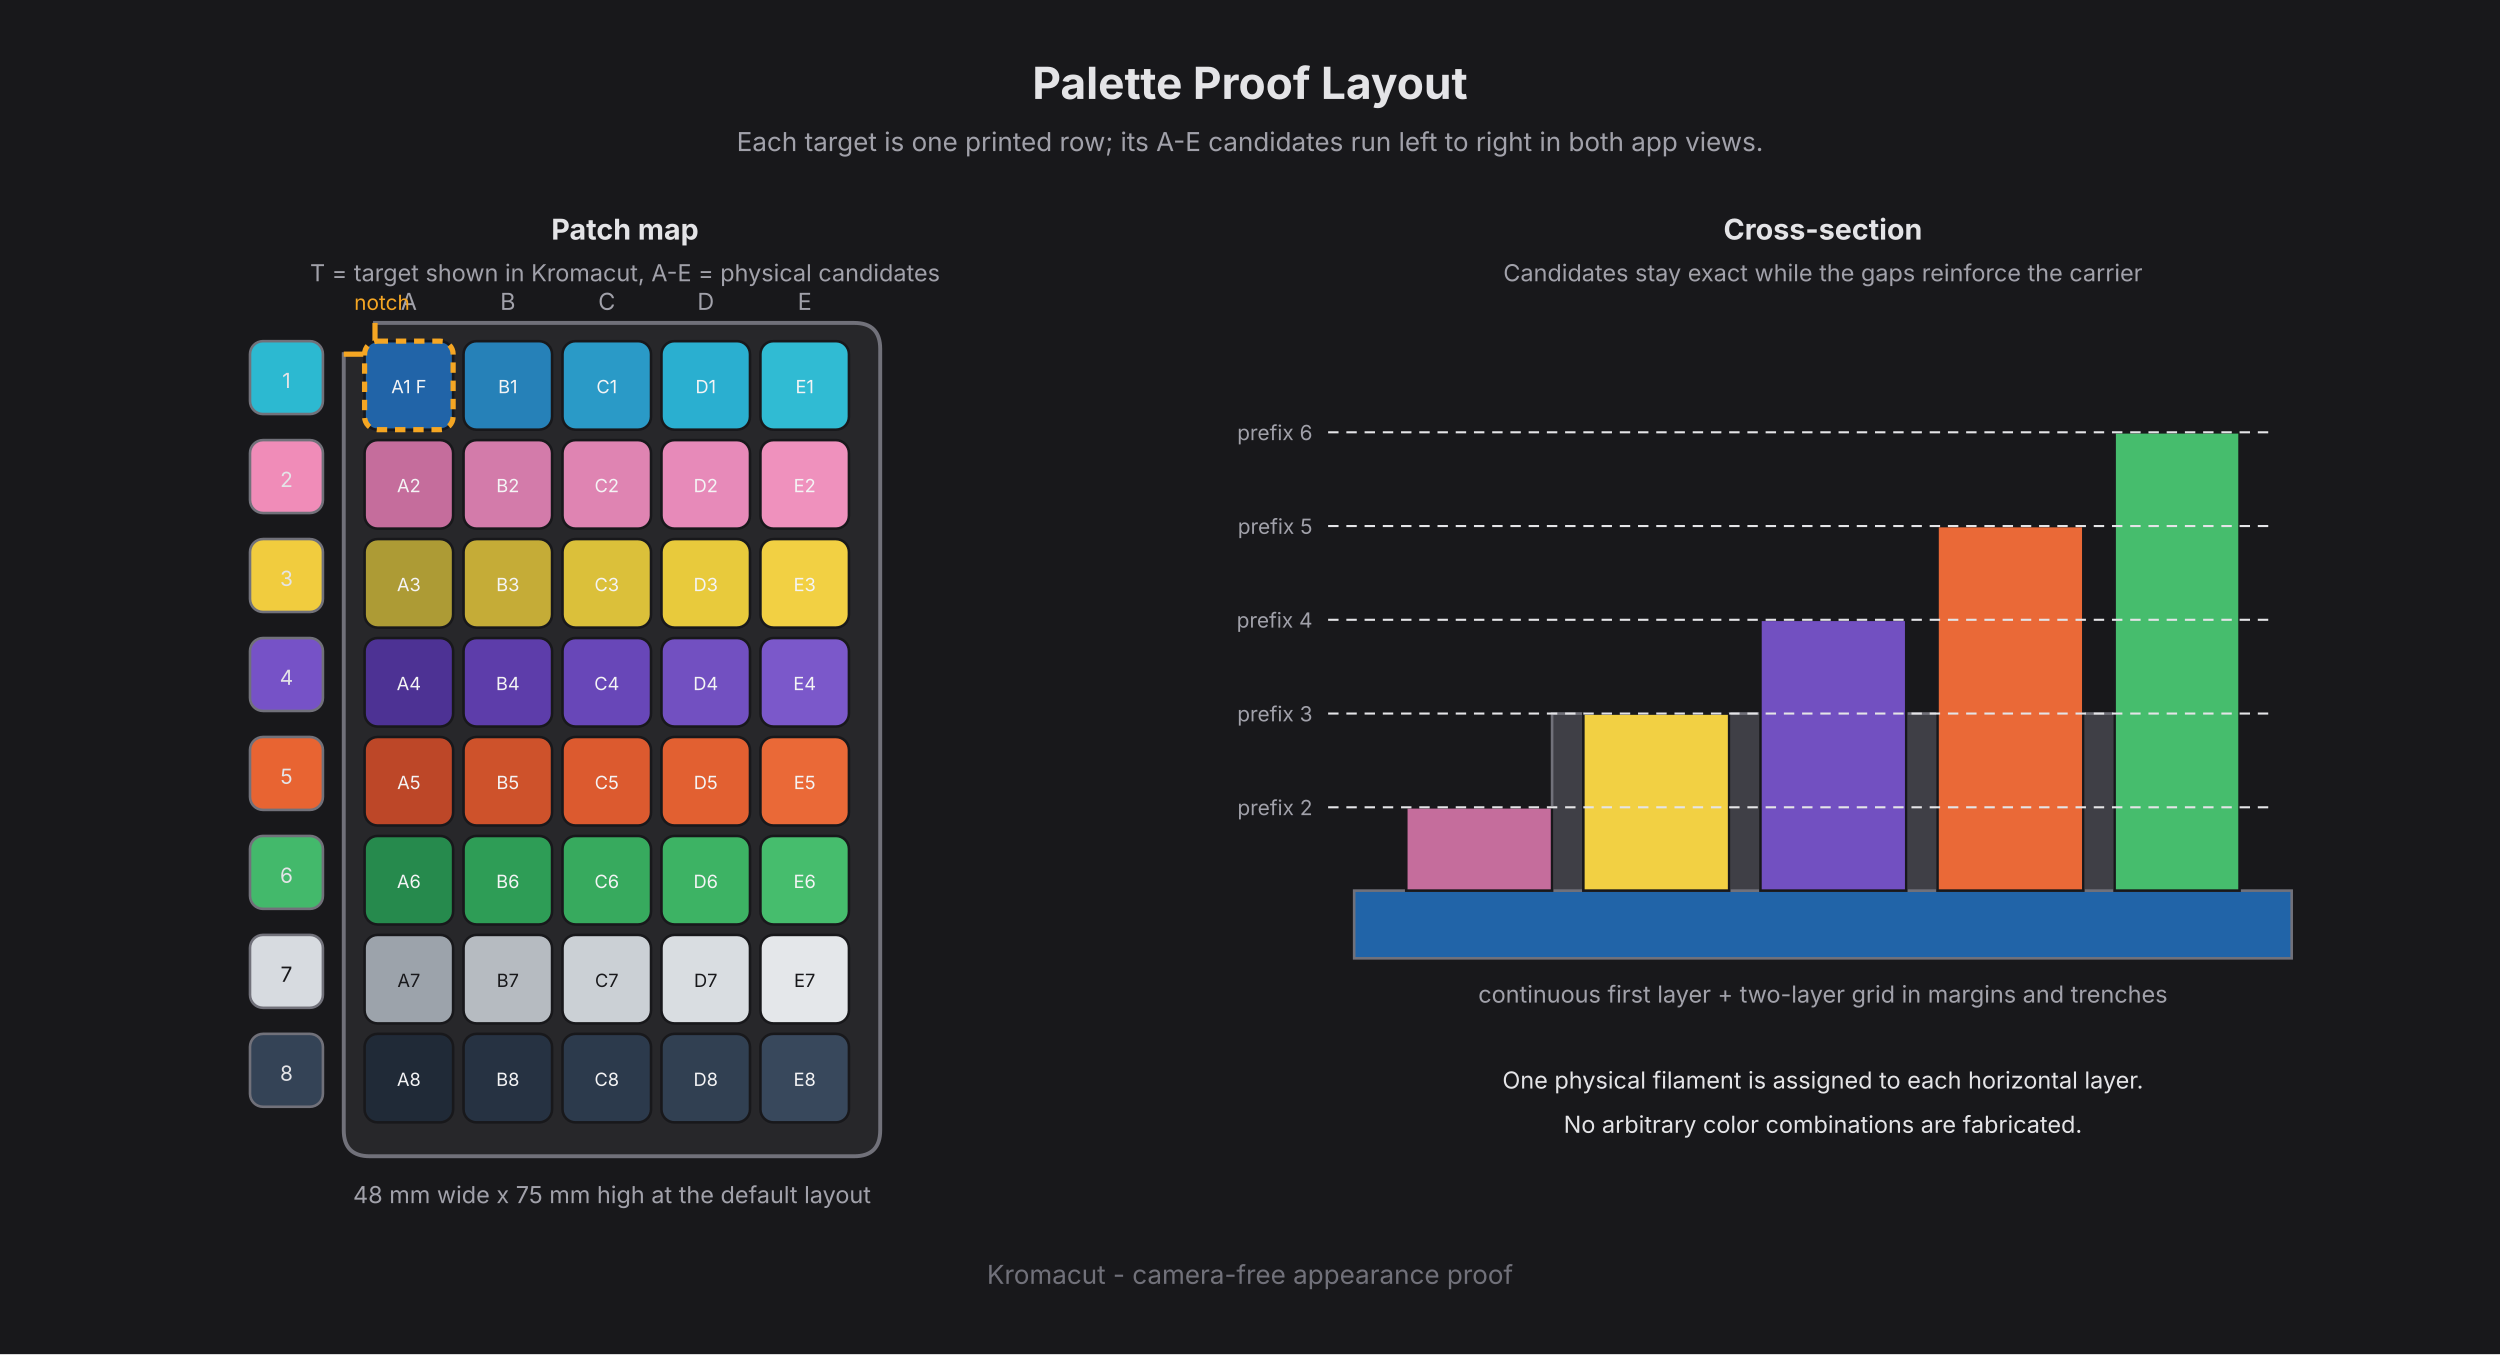
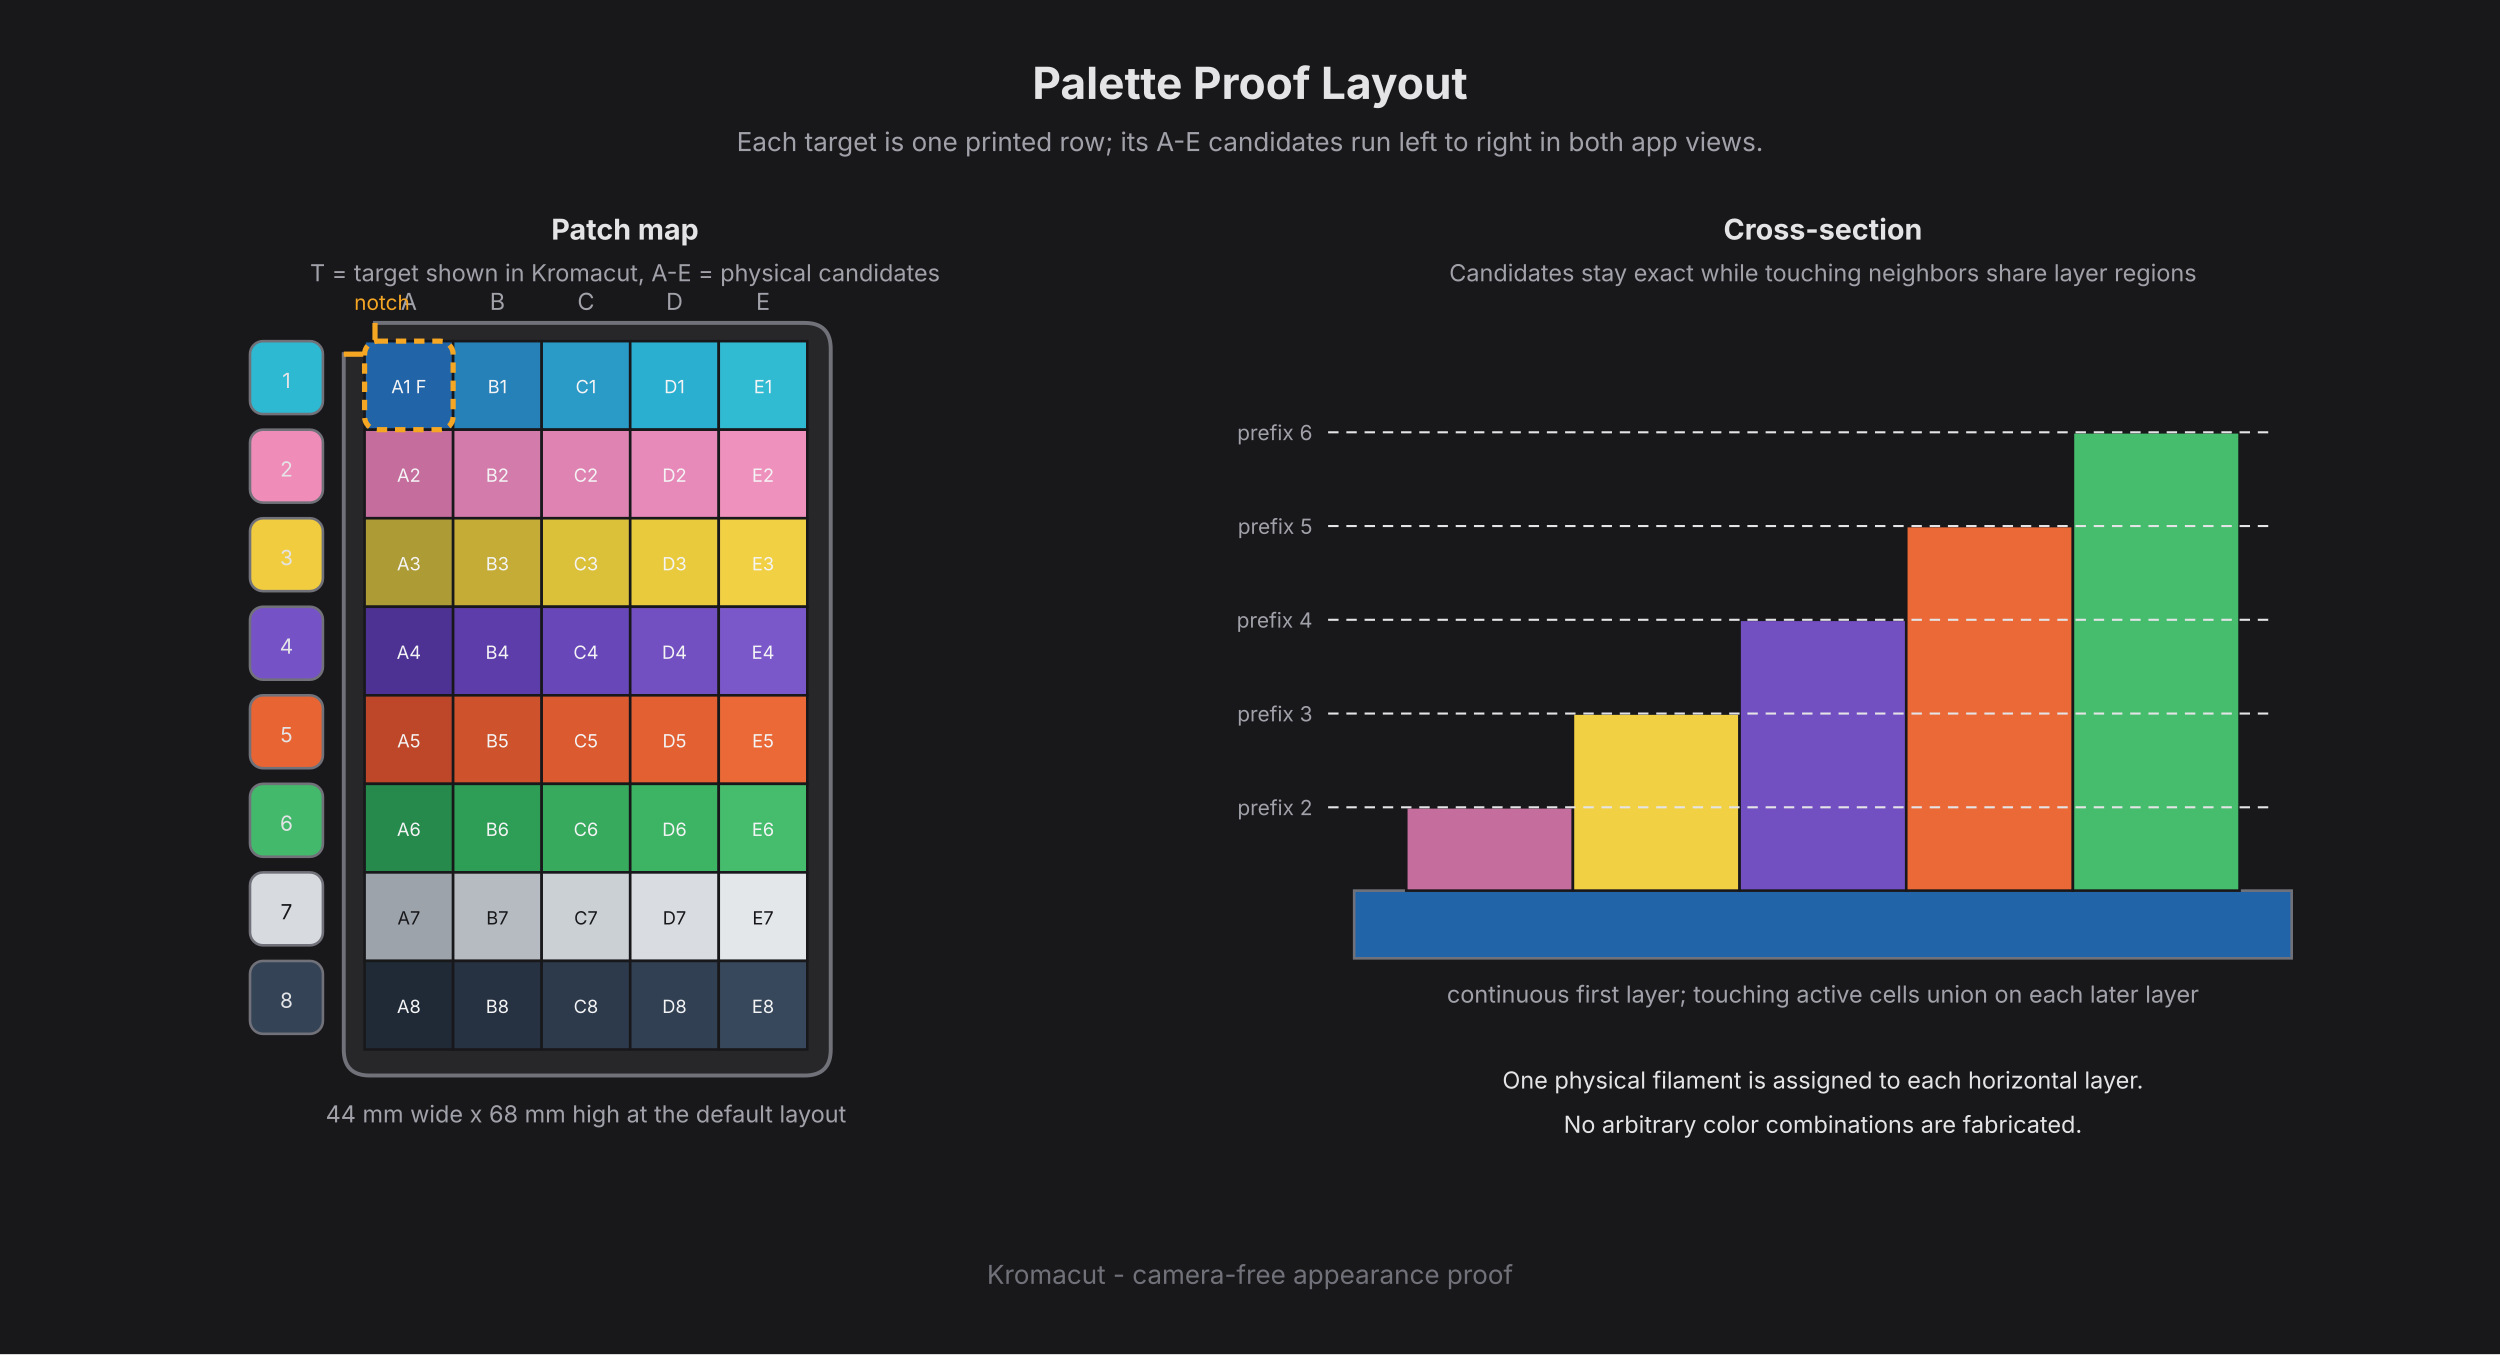
<svg xmlns="http://www.w3.org/2000/svg" width="960" height="520" viewBox="0 0 960 520">
-   <style>.proof-targets rect,.proof-patches rect,.foundation-reference{rx:5px;ry:5px}</style>
+   <style>.proof-targets rect,.foundation-reference{rx:5px;ry:5px}.proof-patches rect{rx:0;ry:0}</style>
  <rect x="0" y="0" width="960" height="520" fill="#18181b" />
  <text x="480" y="38" font-size="17" fill="#e4e4e7" text-anchor="middle" font-weight="bold" font-family="Inter,ui-sans-serif,sans-serif">Palette Proof Layout</text>
  <text x="480" y="58" font-size="10" fill="#a1a1aa" text-anchor="middle" font-family="Inter,ui-sans-serif,sans-serif">Each target is one printed row; its A-E candidates run left to right in both app views.</text>
  <text x="240" y="92" font-size="11" fill="#e4e4e7" text-anchor="middle" font-weight="bold" font-family="Inter,ui-sans-serif,sans-serif">Patch map</text>
  <text x="240" y="108" font-size="9" fill="#a1a1aa" text-anchor="middle" font-family="Inter,ui-sans-serif,sans-serif">T = target shown in Kromacut, A-E = physical candidates</text>
  <g font-size="9" fill="#a1a1aa" text-anchor="middle" font-family="Inter,ui-sans-serif,sans-serif">
    <text x="157" y="119">A</text>
-     <text x="195" y="119">B</text>
-     <text x="233" y="119">C</text>
-     <text x="271" y="119">D</text>
-     <text x="309" y="119">E</text>
+     <text x="191" y="119">B</text>
+     <text x="225" y="119">C</text>
+     <text x="259" y="119">D</text>
+     <text x="293" y="119">E</text>
  </g>
-   <path d="M144 124 H328 Q338 124 338 134 V434 Q338 444 328 444 H142 Q132 444 132 434 V136 H144 Z" fill="#27272a" stroke="#71717a" stroke-width="1.5" />
+   <path d="M144 124 H309 Q319 124 319 134 V403 Q319 413 309 413 H142 Q132 413 132 403 V136 H144 Z" fill="#27272a" stroke="#71717a" stroke-width="1.5" />
  <path d="M144 124 V136 H132" fill="none" stroke="#f5a623" stroke-width="2" />
  <g class="proof-targets" stroke="#71717a">
    <rect x="96" y="131" width="28" height="28" fill="#2cb9d1" />
-     <rect x="96" y="169" width="28" height="28" fill="#f08cb8" />
-     <rect x="96" y="207" width="28" height="28" fill="#f1cc3e" />
-     <rect x="96" y="245" width="28" height="28" fill="#7652c7" />
-     <rect x="96" y="283" width="28" height="28" fill="#e86432" />
-     <rect x="96" y="321" width="28" height="28" fill="#43b96b" />
-     <rect x="96" y="359" width="28" height="28" fill="#d7dbe0" />
-     <rect x="96" y="397" width="28" height="28" fill="#344356" />
+     <rect x="96" y="165" width="28" height="28" fill="#f08cb8" />
+     <rect x="96" y="199" width="28" height="28" fill="#f1cc3e" />
+     <rect x="96" y="233" width="28" height="28" fill="#7652c7" />
+     <rect x="96" y="267" width="28" height="28" fill="#e86432" />
+     <rect x="96" y="301" width="28" height="28" fill="#43b96b" />
+     <rect x="96" y="335" width="28" height="28" fill="#d7dbe0" />
+     <rect x="96" y="369" width="28" height="28" fill="#344356" />
  </g>
  <g font-size="8" fill="#e4e4e7" text-anchor="middle" font-family="Inter,ui-sans-serif,sans-serif">
    <text x="110" y="149">1</text>
-     <text x="110" y="187">2</text>
-     <text x="110" y="225">3</text>
-     <text x="110" y="263">4</text>
-     <text x="110" y="301">5</text>
-     <text x="110" y="339">6</text>
-     <text x="110" y="377" fill="#18181b">7</text>
-     <text x="110" y="415">8</text>
+     <text x="110" y="183">2</text>
+     <text x="110" y="217">3</text>
+     <text x="110" y="251">4</text>
+     <text x="110" y="285">5</text>
+     <text x="110" y="319">6</text>
+     <text x="110" y="353" fill="#18181b">7</text>
+     <text x="110" y="387">8</text>
  </g>
  <g class="proof-patches" stroke="#18181b" stroke-width="1">
    <rect x="140" y="131" width="34" height="34" fill="#2164a8" />
-     <rect x="178" y="131" width="34" height="34" fill="#2681b8" />
-     <rect x="216" y="131" width="34" height="34" fill="#2a9ac7" />
-     <rect x="254" y="131" width="34" height="34" fill="#2aafd0" />
-     <rect x="292" y="131" width="34" height="34" fill="#30bbd3" />
-     <rect x="140" y="169" width="34" height="34" fill="#c56d9c" />
-     <rect x="178" y="169" width="34" height="34" fill="#d37baa" />
-     <rect x="216" y="169" width="34" height="34" fill="#df84b2" />
-     <rect x="254" y="169" width="34" height="34" fill="#e78ab9" />
-     <rect x="292" y="169" width="34" height="34" fill="#ef91bd" />
-     <rect x="140" y="207" width="34" height="34" fill="#ad9b35" />
-     <rect x="178" y="207" width="34" height="34" fill="#c5ac37" />
-     <rect x="216" y="207" width="34" height="34" fill="#dbc03a" />
-     <rect x="254" y="207" width="34" height="34" fill="#e8ca3c" />
-     <rect x="292" y="207" width="34" height="34" fill="#f2d043" />
-     <rect x="140" y="245" width="34" height="34" fill="#4d3294" />
-     <rect x="178" y="245" width="34" height="34" fill="#5d3daa" />
-     <rect x="216" y="245" width="34" height="34" fill="#6847b8" />
-     <rect x="254" y="245" width="34" height="34" fill="#7250c1" />
-     <rect x="292" y="245" width="34" height="34" fill="#7b58ca" />
-     <rect x="140" y="283" width="34" height="34" fill="#bd4728" />
-     <rect x="178" y="283" width="34" height="34" fill="#ce522b" />
-     <rect x="216" y="283" width="34" height="34" fill="#dc5a2f" />
-     <rect x="254" y="283" width="34" height="34" fill="#e26031" />
-     <rect x="292" y="283" width="34" height="34" fill="#ea6937" />
-     <rect x="140" y="321" width="34" height="34" fill="#268a4d" />
-     <rect x="178" y="321" width="34" height="34" fill="#2e9d56" />
-     <rect x="216" y="321" width="34" height="34" fill="#37aa5e" />
-     <rect x="254" y="321" width="34" height="34" fill="#3db364" />
-     <rect x="292" y="321" width="34" height="34" fill="#46bd6d" />
-     <rect x="140" y="359" width="34" height="34" fill="#9ca3ab" />
-     <rect x="178" y="359" width="34" height="34" fill="#b6bbc1" />
-     <rect x="216" y="359" width="34" height="34" fill="#cbd0d5" />
-     <rect x="254" y="359" width="34" height="34" fill="#d9dde1" />
-     <rect x="292" y="359" width="34" height="34" fill="#e4e7ea" />
-     <rect x="140" y="397" width="34" height="34" fill="#202a37" />
-     <rect x="178" y="397" width="34" height="34" fill="#263242" />
-     <rect x="216" y="397" width="34" height="34" fill="#2c3a4c" />
-     <rect x="254" y="397" width="34" height="34" fill="#314052" />
-     <rect x="292" y="397" width="34" height="34" fill="#38485c" />
+     <rect x="174" y="131" width="34" height="34" fill="#2681b8" />
+     <rect x="208" y="131" width="34" height="34" fill="#2a9ac7" />
+     <rect x="242" y="131" width="34" height="34" fill="#2aafd0" />
+     <rect x="276" y="131" width="34" height="34" fill="#30bbd3" />
+     <rect x="140" y="165" width="34" height="34" fill="#c56d9c" />
+     <rect x="174" y="165" width="34" height="34" fill="#d37baa" />
+     <rect x="208" y="165" width="34" height="34" fill="#df84b2" />
+     <rect x="242" y="165" width="34" height="34" fill="#e78ab9" />
+     <rect x="276" y="165" width="34" height="34" fill="#ef91bd" />
+     <rect x="140" y="199" width="34" height="34" fill="#ad9b35" />
+     <rect x="174" y="199" width="34" height="34" fill="#c5ac37" />
+     <rect x="208" y="199" width="34" height="34" fill="#dbc03a" />
+     <rect x="242" y="199" width="34" height="34" fill="#e8ca3c" />
+     <rect x="276" y="199" width="34" height="34" fill="#f2d043" />
+     <rect x="140" y="233" width="34" height="34" fill="#4d3294" />
+     <rect x="174" y="233" width="34" height="34" fill="#5d3daa" />
+     <rect x="208" y="233" width="34" height="34" fill="#6847b8" />
+     <rect x="242" y="233" width="34" height="34" fill="#7250c1" />
+     <rect x="276" y="233" width="34" height="34" fill="#7b58ca" />
+     <rect x="140" y="267" width="34" height="34" fill="#bd4728" />
+     <rect x="174" y="267" width="34" height="34" fill="#ce522b" />
+     <rect x="208" y="267" width="34" height="34" fill="#dc5a2f" />
+     <rect x="242" y="267" width="34" height="34" fill="#e26031" />
+     <rect x="276" y="267" width="34" height="34" fill="#ea6937" />
+     <rect x="140" y="301" width="34" height="34" fill="#268a4d" />
+     <rect x="174" y="301" width="34" height="34" fill="#2e9d56" />
+     <rect x="208" y="301" width="34" height="34" fill="#37aa5e" />
+     <rect x="242" y="301" width="34" height="34" fill="#3db364" />
+     <rect x="276" y="301" width="34" height="34" fill="#46bd6d" />
+     <rect x="140" y="335" width="34" height="34" fill="#9ca3ab" />
+     <rect x="174" y="335" width="34" height="34" fill="#b6bbc1" />
+     <rect x="208" y="335" width="34" height="34" fill="#cbd0d5" />
+     <rect x="242" y="335" width="34" height="34" fill="#d9dde1" />
+     <rect x="276" y="335" width="34" height="34" fill="#e4e7ea" />
+     <rect x="140" y="369" width="34" height="34" fill="#202a37" />
+     <rect x="174" y="369" width="34" height="34" fill="#263242" />
+     <rect x="208" y="369" width="34" height="34" fill="#2c3a4c" />
+     <rect x="242" y="369" width="34" height="34" fill="#314052" />
+     <rect x="276" y="369" width="34" height="34" fill="#38485c" />
  </g>
  <g font-size="7" fill="#f4f4f5" text-anchor="middle" font-family="Inter,ui-sans-serif,sans-serif">
    <text x="157" y="151">A1 F</text>
-     <text x="195" y="151">B1</text>
-     <text x="233" y="151">C1</text>
-     <text x="271" y="151">D1</text>
-     <text x="309" y="151">E1</text>
-     <text x="157" y="189">A2</text>
-     <text x="195" y="189">B2</text>
-     <text x="233" y="189">C2</text>
-     <text x="271" y="189">D2</text>
-     <text x="309" y="189">E2</text>
-     <text x="157" y="227">A3</text>
-     <text x="195" y="227">B3</text>
-     <text x="233" y="227">C3</text>
-     <text x="271" y="227">D3</text>
-     <text x="309" y="227">E3</text>
-     <text x="157" y="265">A4</text>
-     <text x="195" y="265">B4</text>
-     <text x="233" y="265">C4</text>
-     <text x="271" y="265">D4</text>
-     <text x="309" y="265">E4</text>
-     <text x="157" y="303">A5</text>
-     <text x="195" y="303">B5</text>
-     <text x="233" y="303">C5</text>
-     <text x="271" y="303">D5</text>
-     <text x="309" y="303">E5</text>
-     <text x="157" y="341">A6</text>
-     <text x="195" y="341">B6</text>
-     <text x="233" y="341">C6</text>
-     <text x="271" y="341">D6</text>
-     <text x="309" y="341">E6</text>
-     <text x="157" y="379" fill="#18181b">A7</text>
-     <text x="195" y="379" fill="#18181b">B7</text>
-     <text x="233" y="379" fill="#18181b">C7</text>
-     <text x="271" y="379" fill="#18181b">D7</text>
-     <text x="309" y="379" fill="#18181b">E7</text>
-     <text x="157" y="417">A8</text>
-     <text x="195" y="417">B8</text>
-     <text x="233" y="417">C8</text>
-     <text x="271" y="417">D8</text>
-     <text x="309" y="417">E8</text>
+     <text x="191" y="151">B1</text>
+     <text x="225" y="151">C1</text>
+     <text x="259" y="151">D1</text>
+     <text x="293" y="151">E1</text>
+     <text x="157" y="185">A2</text>
+     <text x="191" y="185">B2</text>
+     <text x="225" y="185">C2</text>
+     <text x="259" y="185">D2</text>
+     <text x="293" y="185">E2</text>
+     <text x="157" y="219">A3</text>
+     <text x="191" y="219">B3</text>
+     <text x="225" y="219">C3</text>
+     <text x="259" y="219">D3</text>
+     <text x="293" y="219">E3</text>
+     <text x="157" y="253">A4</text>
+     <text x="191" y="253">B4</text>
+     <text x="225" y="253">C4</text>
+     <text x="259" y="253">D4</text>
+     <text x="293" y="253">E4</text>
+     <text x="157" y="287">A5</text>
+     <text x="191" y="287">B5</text>
+     <text x="225" y="287">C5</text>
+     <text x="259" y="287">D5</text>
+     <text x="293" y="287">E5</text>
+     <text x="157" y="321">A6</text>
+     <text x="191" y="321">B6</text>
+     <text x="225" y="321">C6</text>
+     <text x="259" y="321">D6</text>
+     <text x="293" y="321">E6</text>
+     <text x="157" y="355" fill="#18181b">A7</text>
+     <text x="191" y="355" fill="#18181b">B7</text>
+     <text x="225" y="355" fill="#18181b">C7</text>
+     <text x="259" y="355" fill="#18181b">D7</text>
+     <text x="293" y="355" fill="#18181b">E7</text>
+     <text x="157" y="389">A8</text>
+     <text x="191" y="389">B8</text>
+     <text x="225" y="389">C8</text>
+     <text x="259" y="389">D8</text>
+     <text x="293" y="389">E8</text>
  </g>
  <rect class="foundation-reference" x="140" y="131" width="34" height="34" fill="none" stroke="#f5a623" stroke-width="2" stroke-dasharray="4 3" />
-   <text x="235" y="462" font-size="9" fill="#a1a1aa" text-anchor="middle" font-family="Inter,ui-sans-serif,sans-serif">48 mm wide x 75 mm high at the default layout</text>
+   <text x="225" y="431" font-size="9" fill="#a1a1aa" text-anchor="middle" font-family="Inter,ui-sans-serif,sans-serif">44 mm wide x 68 mm high at the default layout</text>
  <text x="136" y="119" font-size="8" fill="#f5a623" text-anchor="start" font-family="Inter,ui-sans-serif,sans-serif">notch</text>
  <text x="700" y="92" font-size="11" fill="#e4e4e7" text-anchor="middle" font-weight="bold" font-family="Inter,ui-sans-serif,sans-serif">Cross-section</text>
-   <text x="700" y="108" font-size="9" fill="#a1a1aa" text-anchor="middle" font-family="Inter,ui-sans-serif,sans-serif">Candidates stay exact while the gaps reinforce the carrier</text>
+   <text x="700" y="108" font-size="9" fill="#a1a1aa" text-anchor="middle" font-family="Inter,ui-sans-serif,sans-serif">Candidates stay exact while touching neighbors share layer regions</text>
  <rect x="520" y="342" width="360" height="26" fill="#2164a8" stroke="#71717a" />
-   <g fill="#3f3f46" stroke="#71717a">
-     <rect x="596" y="274" width="12" height="68" />
-     <rect x="664" y="274" width="12" height="68" />
-     <rect x="732" y="274" width="12" height="68" />
-     <rect x="800" y="274" width="12" height="68" />
-   </g>
-   <rect x="540" y="310" width="56" height="32" fill="#c56d9c" stroke="#18181b" />
-   <rect x="608" y="274" width="56" height="68" fill="#f2d043" stroke="#18181b" />
-   <rect x="676" y="238" width="56" height="104" fill="#7250c1" stroke="#18181b" />
-   <rect x="744" y="202" width="56" height="140" fill="#ea6937" stroke="#18181b" />
-   <rect x="812" y="166" width="48" height="176" fill="#46bd6d" stroke="#18181b" />
+   <rect x="540" y="310" width="64" height="32" fill="#c56d9c" stroke="#18181b" />
+   <rect x="604" y="274" width="64" height="68" fill="#f2d043" stroke="#18181b" />
+   <rect x="668" y="238" width="64" height="104" fill="#7250c1" stroke="#18181b" />
+   <rect x="732" y="202" width="64" height="140" fill="#ea6937" stroke="#18181b" />
+   <rect x="796" y="166" width="64" height="176" fill="#46bd6d" stroke="#18181b" />
  <g stroke="#e4e4e7" stroke-width="0.8" stroke-dasharray="4 3">
    <line x1="510" y1="310" x2="872" y2="310" />
    <line x1="510" y1="274" x2="872" y2="274" />
    <line x1="510" y1="238" x2="872" y2="238" />
    <line x1="510" y1="202" x2="872" y2="202" />
    <line x1="510" y1="166" x2="872" y2="166" />
  </g>
  <g font-size="8" fill="#a1a1aa" text-anchor="end" font-family="Inter,ui-sans-serif,sans-serif">
    <text x="504" y="313">prefix 2</text>
    <text x="504" y="277">prefix 3</text>
    <text x="504" y="241">prefix 4</text>
    <text x="504" y="205">prefix 5</text>
    <text x="504" y="169">prefix 6</text>
  </g>
-   <text x="700" y="385" font-size="9" fill="#a1a1aa" text-anchor="middle" font-family="Inter,ui-sans-serif,sans-serif">continuous first layer + two-layer grid in margins and trenches</text>
+   <text x="700" y="385" font-size="9" fill="#a1a1aa" text-anchor="middle" font-family="Inter,ui-sans-serif,sans-serif">continuous first layer; touching active cells union on each later layer</text>
  <text x="700" y="418" font-size="9" fill="#e4e4e7" text-anchor="middle" font-family="Inter,ui-sans-serif,sans-serif">One physical filament is assigned to each horizontal layer.</text>
  <text x="700" y="435" font-size="9" fill="#e4e4e7" text-anchor="middle" font-family="Inter,ui-sans-serif,sans-serif">No arbitrary color combinations are fabricated.</text>
  <text x="480" y="493" font-size="10" fill="#71717a" text-anchor="middle" font-family="Inter,ui-sans-serif,sans-serif">Kromacut - camera-free appearance proof</text>
</svg>
